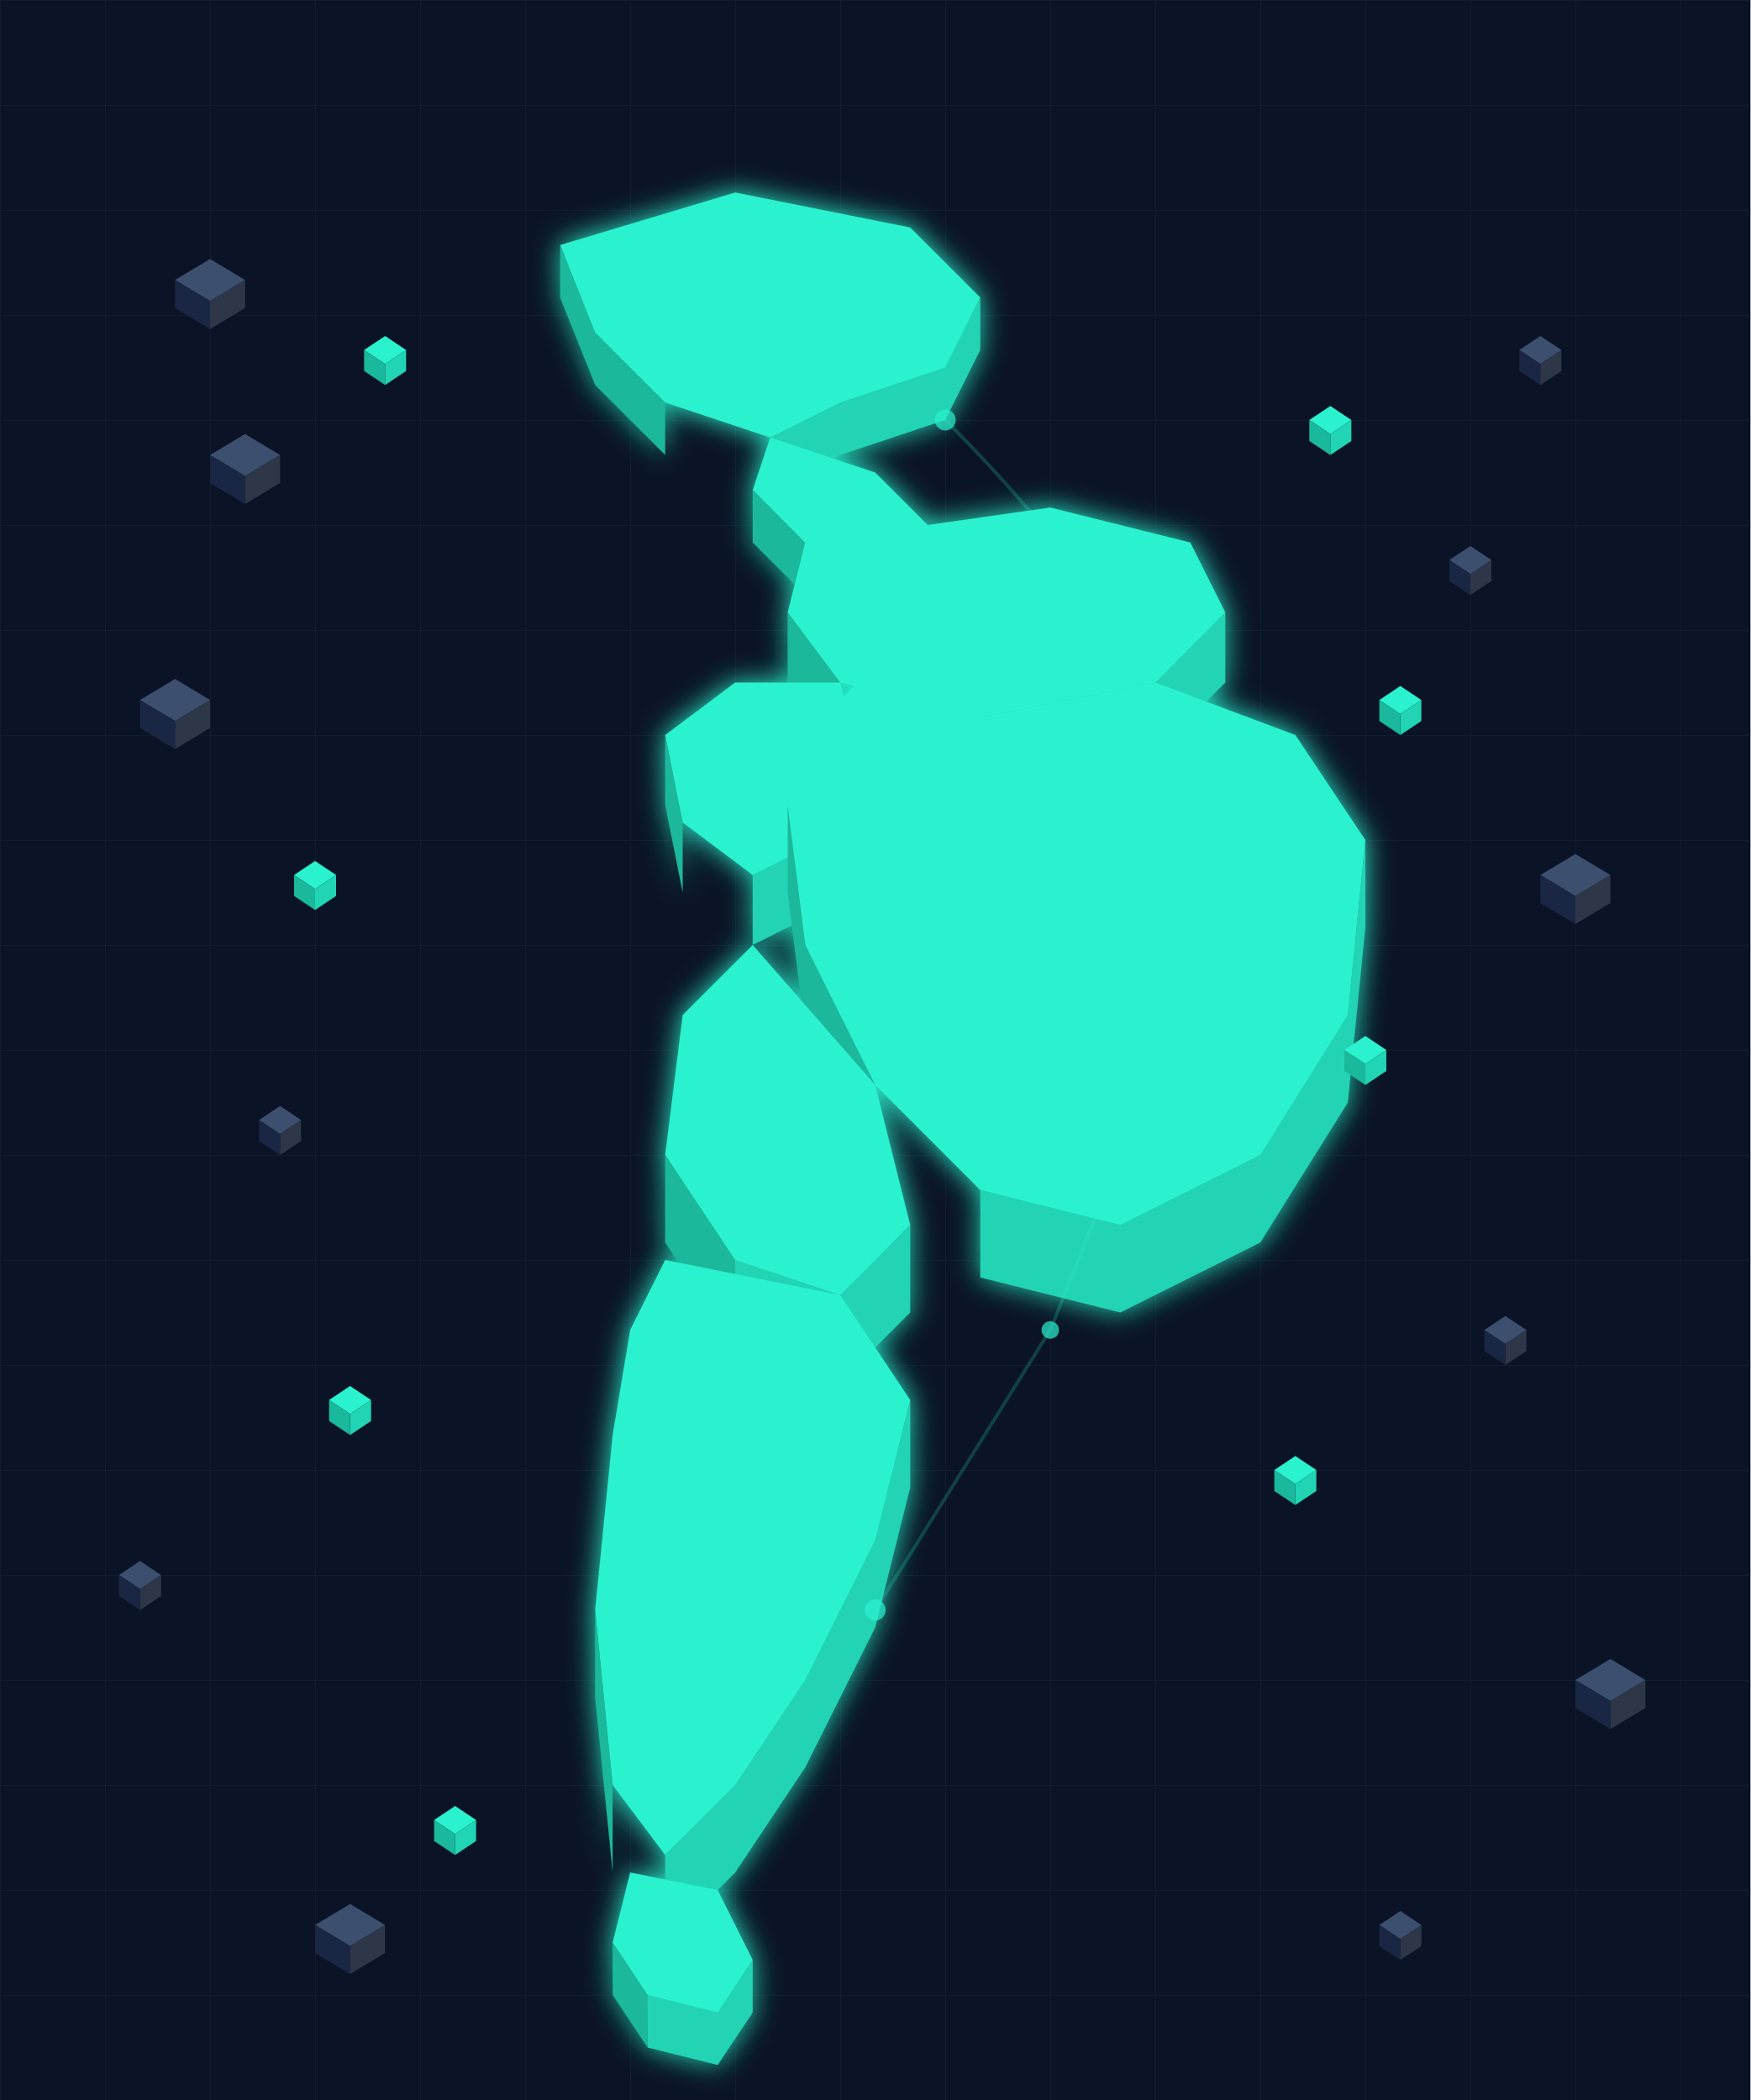
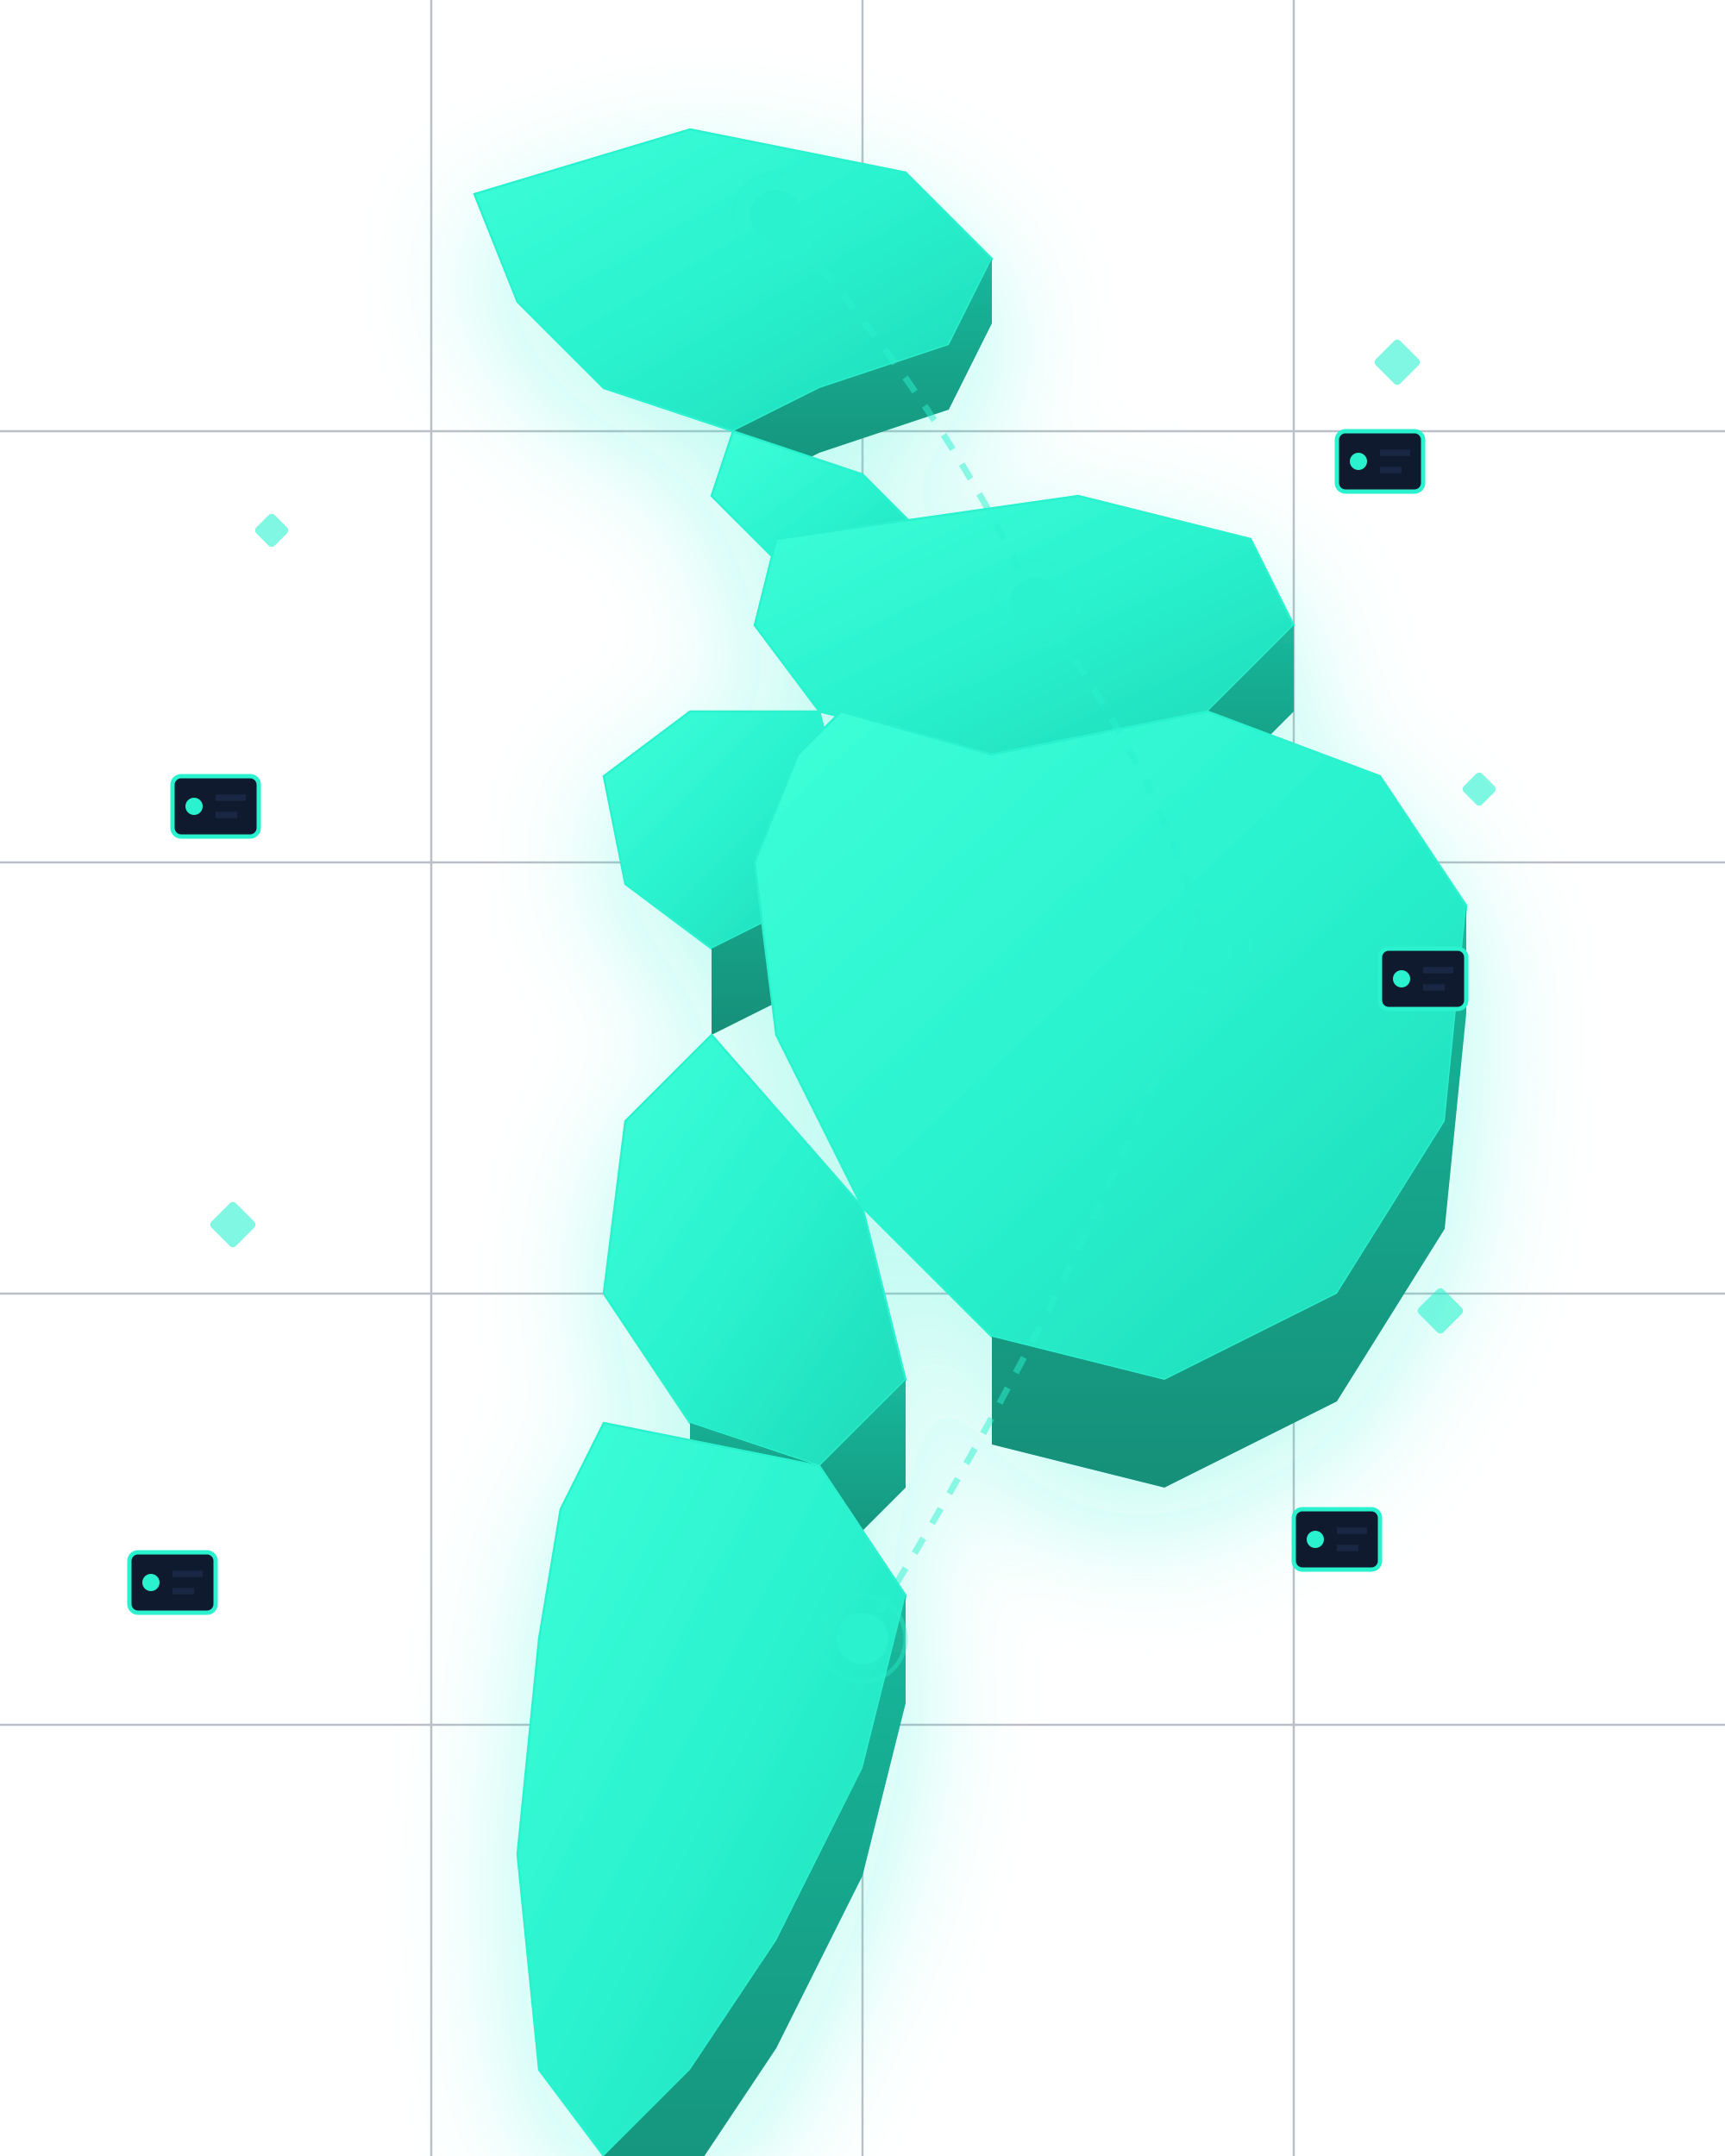
- <svg xmlns="http://www.w3.org/2000/svg" viewBox="0 0 500 600" width="500" height="600">
+ <svg xmlns="http://www.w3.org/2000/svg" viewBox="0 0 400 500" width="400" height="500">
  <defs>
-     <pattern id="grid" width="30" height="30" patternUnits="userSpaceOnUse">
-       <path d="M 30 0 L 0 0 0 30" fill="none" stroke="#1A2744" stroke-width="0.5" />
-     </pattern>
-     <filter id="glow" x="-20%" y="-20%" width="140%" height="140%">
-       <feGaussianBlur stdDeviation="4" result="blur" />
+     <linearGradient id="mapGradient" x1="0%" y1="0%" x2="100%" y2="100%">
+       <stop offset="0%" stop-color="#3DFFD8" />
+       <stop offset="50%" stop-color="#2AF2CE" />
+       <stop offset="100%" stop-color="#1ED9B8" />
+     </linearGradient>
+     <linearGradient id="sideGradient" x1="0%" y1="0%" x2="0%" y2="100%">
+       <stop offset="0%" stop-color="#1AB89C" />
+       <stop offset="100%" stop-color="#148F78" />
+     </linearGradient>
+     <filter id="glow" x="-30%" y="-30%" width="160%" height="160%">
+       <feGaussianBlur stdDeviation="8" result="blur" />
      <feMerge>
        <feMergeNode in="blur" />
        <feMergeNode in="SourceGraphic" />
      </feMerge>
    </filter>
-     <g id="cube">
-       <polygon points="0,-6 10,0 0,6 -10,0" fill="#3D4F6F" />
-       <polygon points="0,6 10,0 10,8 0,14" fill="#2D3748" />
-       <polygon points="0,6 -10,0 -10,8 0,14" fill="#1A2744" />
-     </g>
-     <g id="cube-sm">
-       <polygon points="0,-4 6,0 0,4 -6,0" fill="#3D4F6F" />
-       <polygon points="0,4 6,0 6,6 0,10" fill="#2D3748" />
-       <polygon points="0,4 -6,0 -6,6 0,10" fill="#1A2744" />
-     </g>
-     <g id="cube-primary">
-       <polygon points="0,-4 6,0 0,4 -6,0" fill="#2AF2CE" />
-       <polygon points="0,4 6,0 6,6 0,10" fill="#20D4B4" />
-       <polygon points="0,4 -6,0 -6,6 0,10" fill="#1AB89C" />
+     <filter id="shadow" x="-20%" y="-20%" width="140%" height="140%">
+       <feDropShadow dx="0" dy="10" stdDeviation="15" flood-color="#2AF2CE" flood-opacity="0.3" />
+     </filter>
+     <g id="server">
+       <rect x="0" y="0" width="20" height="14" rx="2" fill="#0F1A2E" stroke="#2AF2CE" stroke-width="1" />
+       <circle cx="5" cy="7" r="2" fill="#2AF2CE" />
+       <line x1="10" y1="5" x2="17" y2="5" stroke="#1A2744" stroke-width="1.5" />
+       <line x1="10" y1="9" x2="15" y2="9" stroke="#1A2744" stroke-width="1.5" />
    </g>
  </defs>
-   <rect width="500" height="600" fill="#0B1426" />
-   <rect width="500" height="600" fill="url(#grid)" opacity="0.4" />
-   <use href="#cube" transform="translate(60, 80)" />
-   <use href="#cube-sm" transform="translate(440, 100)" />
-   <use href="#cube" transform="translate(50, 200)" />
-   <use href="#cube-sm" transform="translate(80, 320)" />
-   <use href="#cube" transform="translate(450, 250)" />
-   <use href="#cube-sm" transform="translate(430, 380)" />
-   <use href="#cube" transform="translate(460, 480)" />
-   <use href="#cube-sm" transform="translate(40, 450)" />
-   <use href="#cube" transform="translate(100, 550)" />
-   <use href="#cube-sm" transform="translate(400, 550)" />
-   <use href="#cube-sm" transform="translate(420, 160)" />
-   <use href="#cube" transform="translate(70, 130)" />
-   <g transform="translate(120, 40)" filter="url(#glow)">
-     <polygon fill="#2AF2CE" points="       40,30 90,15 140,25 160,45 150,65 120,75 100,85 70,75 50,55     " />
-     <polygon fill="#20D4B4" points="       160,45 160,60 150,80 120,90 100,100 100,85 120,75 150,65     " />
-     <polygon fill="#1AB89C" points="       40,30 40,45 50,70 70,90 70,75 50,55     " />
-     <polygon fill="#2AF2CE" points="       100,85 130,95 150,115 140,125 110,115 95,100     " />
-     <polygon fill="#20D4B4" points="       150,115 150,130 140,140 110,130 110,115 140,125     " />
-     <polygon fill="#1AB89C" points="       95,100 95,115 110,130 110,115     " />
-     <polygon fill="#2AF2CE" points="       110,115 180,105 220,115 230,135 210,155 160,165 120,155 105,135     " />
-     <polygon fill="#20D4B4" points="       230,135 230,155 210,175 160,185 160,165 210,155     " />
-     <polygon fill="#1AB89C" points="       105,135 105,155 120,175 120,155     " />
-     <polygon fill="#2AF2CE" points="       90,155 120,155 125,175 115,200 95,210 75,195 70,170     " />
-     <polygon fill="#20D4B4" points="       125,175 125,195 115,220 95,230 95,210 115,200     " />
-     <polygon fill="#1AB89C" points="       70,170 70,190 75,215 75,195     " />
-     <polygon fill="#2AF2CE" points="       125,155 160,165 210,155 250,170 270,200 265,250 240,290 200,310 160,300 130,270 110,230 105,190 115,165     " />
-     <polygon fill="#20D4B4" points="       270,200 270,225 265,275 240,315 200,335 160,325 160,300 200,310 240,290 265,250     " />
-     <polygon fill="#1AB89C" points="       105,190 105,215 110,255 130,295 130,270 110,230     " />
-     <polygon fill="#2AF2CE" points="       95,230 130,270 140,310 120,330 90,320 70,290 75,250     " />
-     <polygon fill="#20D4B4" points="       140,310 140,335 120,355 90,345 90,320 120,330     " />
-     <polygon fill="#1AB89C" points="       70,290 70,315 90,345 90,320     " />
-     <polygon fill="#2AF2CE" points="       70,320 120,330 140,360 130,400 110,440 90,470 70,490 55,470 50,420 55,370 60,340     " />
-     <polygon fill="#20D4B4" points="       140,360 140,385 130,425 110,465 90,495 70,515 70,490 90,470 110,440 130,400     " />
-     <polygon fill="#1AB89C" points="       50,420 50,445 55,495 55,470     " />
-     <polygon fill="#2AF2CE" points="       60,495 85,500 95,520 85,535 65,530 55,515     " />
-     <polygon fill="#20D4B4" points="       95,520 95,535 85,550 65,545 65,530 85,535     " />
-     <polygon fill="#1AB89C" points="       55,515 55,530 65,545 65,530     " />
+   <rect width="400" height="500" fill="transparent" />
+   <g stroke="#1A2744" stroke-width="0.5" opacity="0.3">
+     <line x1="0" y1="100" x2="400" y2="100" />
+     <line x1="0" y1="200" x2="400" y2="200" />
+     <line x1="0" y1="300" x2="400" y2="300" />
+     <line x1="0" y1="400" x2="400" y2="400" />
+     <line x1="100" y1="0" x2="100" y2="500" />
+     <line x1="200" y1="0" x2="200" y2="500" />
+     <line x1="300" y1="0" x2="300" y2="500" />
  </g>
-   <use href="#cube-primary" transform="translate(380, 120)" />
-   <use href="#cube-primary" transform="translate(400, 200)" />
-   <use href="#cube-primary" transform="translate(390, 300)" />
-   <use href="#cube-primary" transform="translate(370, 420)" />
-   <use href="#cube-primary" transform="translate(110, 100)" />
-   <use href="#cube-primary" transform="translate(90, 250)" />
-   <use href="#cube-primary" transform="translate(100, 400)" />
-   <use href="#cube-primary" transform="translate(130, 520)" />
-   <g fill="#2AF2CE" opacity="0.7">
-     <circle cx="270" cy="120" r="3" />
-     <circle cx="320" cy="180" r="2.5" />
-     <circle cx="340" cy="280" r="3" />
-     <circle cx="300" cy="380" r="2.5" />
-     <circle cx="250" cy="460" r="3" />
+   <g transform="translate(80, 20)" filter="url(#shadow)">
+     <g>
+       <polygon fill="url(#mapGradient)" stroke="#2AF2CE" stroke-width="0.5" points="         30,25 80,10 130,20 150,40 140,60 110,70 90,80 60,70 40,50       " />
+       <polygon fill="url(#sideGradient)" points="         150,40 150,55 140,75 110,85 90,95 90,80 110,70 140,60       " />
+     </g>
+     <g>
+       <polygon fill="url(#mapGradient)" stroke="#2AF2CE" stroke-width="0.5" points="         90,80 120,90 140,110 130,120 100,110 85,95       " />
+       <polygon fill="url(#sideGradient)" points="         140,110 140,125 130,135 100,125 100,110 130,120       " />
+     </g>
+     <g>
+       <polygon fill="url(#mapGradient)" stroke="#2AF2CE" stroke-width="0.5" points="         100,105 170,95 210,105 220,125 200,145 150,155 110,145 95,125       " />
+       <polygon fill="url(#sideGradient)" points="         220,125 220,145 200,165 150,175 150,155 200,145       " />
+     </g>
+     <g>
+       <polygon fill="url(#mapGradient)" stroke="#2AF2CE" stroke-width="0.5" points="         80,145 110,145 115,165 105,190 85,200 65,185 60,160       " />
+       <polygon fill="url(#sideGradient)" points="         115,165 115,185 105,210 85,220 85,200 105,190       " />
+     </g>
+     <g>
+       <polygon fill="url(#mapGradient)" stroke="#2AF2CE" stroke-width="0.5" points="         115,145 150,155 200,145 240,160 260,190 255,240 230,280 190,300 150,290 120,260 100,220 95,180 105,155       " />
+       <polygon fill="url(#sideGradient)" points="         260,190 260,215 255,265 230,305 190,325 150,315 150,290 190,300 230,280 255,240       " />
+     </g>
+     <g>
+       <polygon fill="url(#mapGradient)" stroke="#2AF2CE" stroke-width="0.5" points="         85,220 120,260 130,300 110,320 80,310 60,280 65,240       " />
+       <polygon fill="url(#sideGradient)" points="         130,300 130,325 110,345 80,335 80,310 110,320       " />
+     </g>
+     <g>
+       <polygon fill="url(#mapGradient)" stroke="#2AF2CE" stroke-width="0.5" points="         60,310 110,320 130,350 120,390 100,430 80,460 60,480 45,460 40,410 45,360 50,330       " />
+       <polygon fill="url(#sideGradient)" points="         130,350 130,375 120,415 100,455 80,485 60,505 60,480 80,460 100,430 120,390       " />
+     </g>
  </g>
-   <g stroke="#2AF2CE" stroke-width="1" opacity="0.2" fill="none">
-     <path d="M270,120 Q300,150 320,180" />
-     <path d="M320,180 Q335,230 340,280" />
-     <path d="M340,280 Q320,330 300,380" />
-     <path d="M300,380 Q275,420 250,460" />
+   <g>
+     <circle cx="180" cy="50" r="6" fill="#2AF2CE" opacity="0.9" />
+     <circle cx="180" cy="50" r="10" fill="none" stroke="#2AF2CE" stroke-width="1" opacity="0.4" />
+     <circle cx="240" cy="140" r="6" fill="#2AF2CE" opacity="0.9" />
+     <circle cx="240" cy="140" r="10" fill="none" stroke="#2AF2CE" stroke-width="1" opacity="0.4" />
+     <circle cx="280" cy="220" r="6" fill="#2AF2CE" opacity="0.9" />
+     <circle cx="280" cy="220" r="10" fill="none" stroke="#2AF2CE" stroke-width="1" opacity="0.4" />
+     <circle cx="200" cy="380" r="6" fill="#2AF2CE" opacity="0.9" />
+     <circle cx="200" cy="380" r="10" fill="none" stroke="#2AF2CE" stroke-width="1" opacity="0.4" />
  </g>
+   <g stroke="#2AF2CE" stroke-width="1.5" fill="none" opacity="0.5" stroke-dasharray="4,4">
+     <path d="M180,50 Q220,95 240,140" />
+     <path d="M240,140 Q270,180 280,220" />
+     <path d="M280,220 Q250,300 200,380" />
+   </g>
+   <g fill="#2AF2CE" opacity="0.6">
+     <rect x="320" y="80" width="8" height="8" rx="1" transform="rotate(45 324 84)" />
+     <rect x="340" y="180" width="6" height="6" rx="1" transform="rotate(45 343 183)" />
+     <rect x="330" y="300" width="8" height="8" rx="1" transform="rotate(45 334 304)" />
+     <rect x="60" y="120" width="6" height="6" rx="1" transform="rotate(45 63 123)" />
+     <rect x="50" y="280" width="8" height="8" rx="1" transform="rotate(45 54 284)" />
+   </g>
+   <use href="#server" transform="translate(310, 100)" />
+   <use href="#server" transform="translate(320, 220)" />
+   <use href="#server" transform="translate(300, 350)" />
+   <use href="#server" transform="translate(40, 180)" />
+   <use href="#server" transform="translate(30, 360)" />
</svg>
